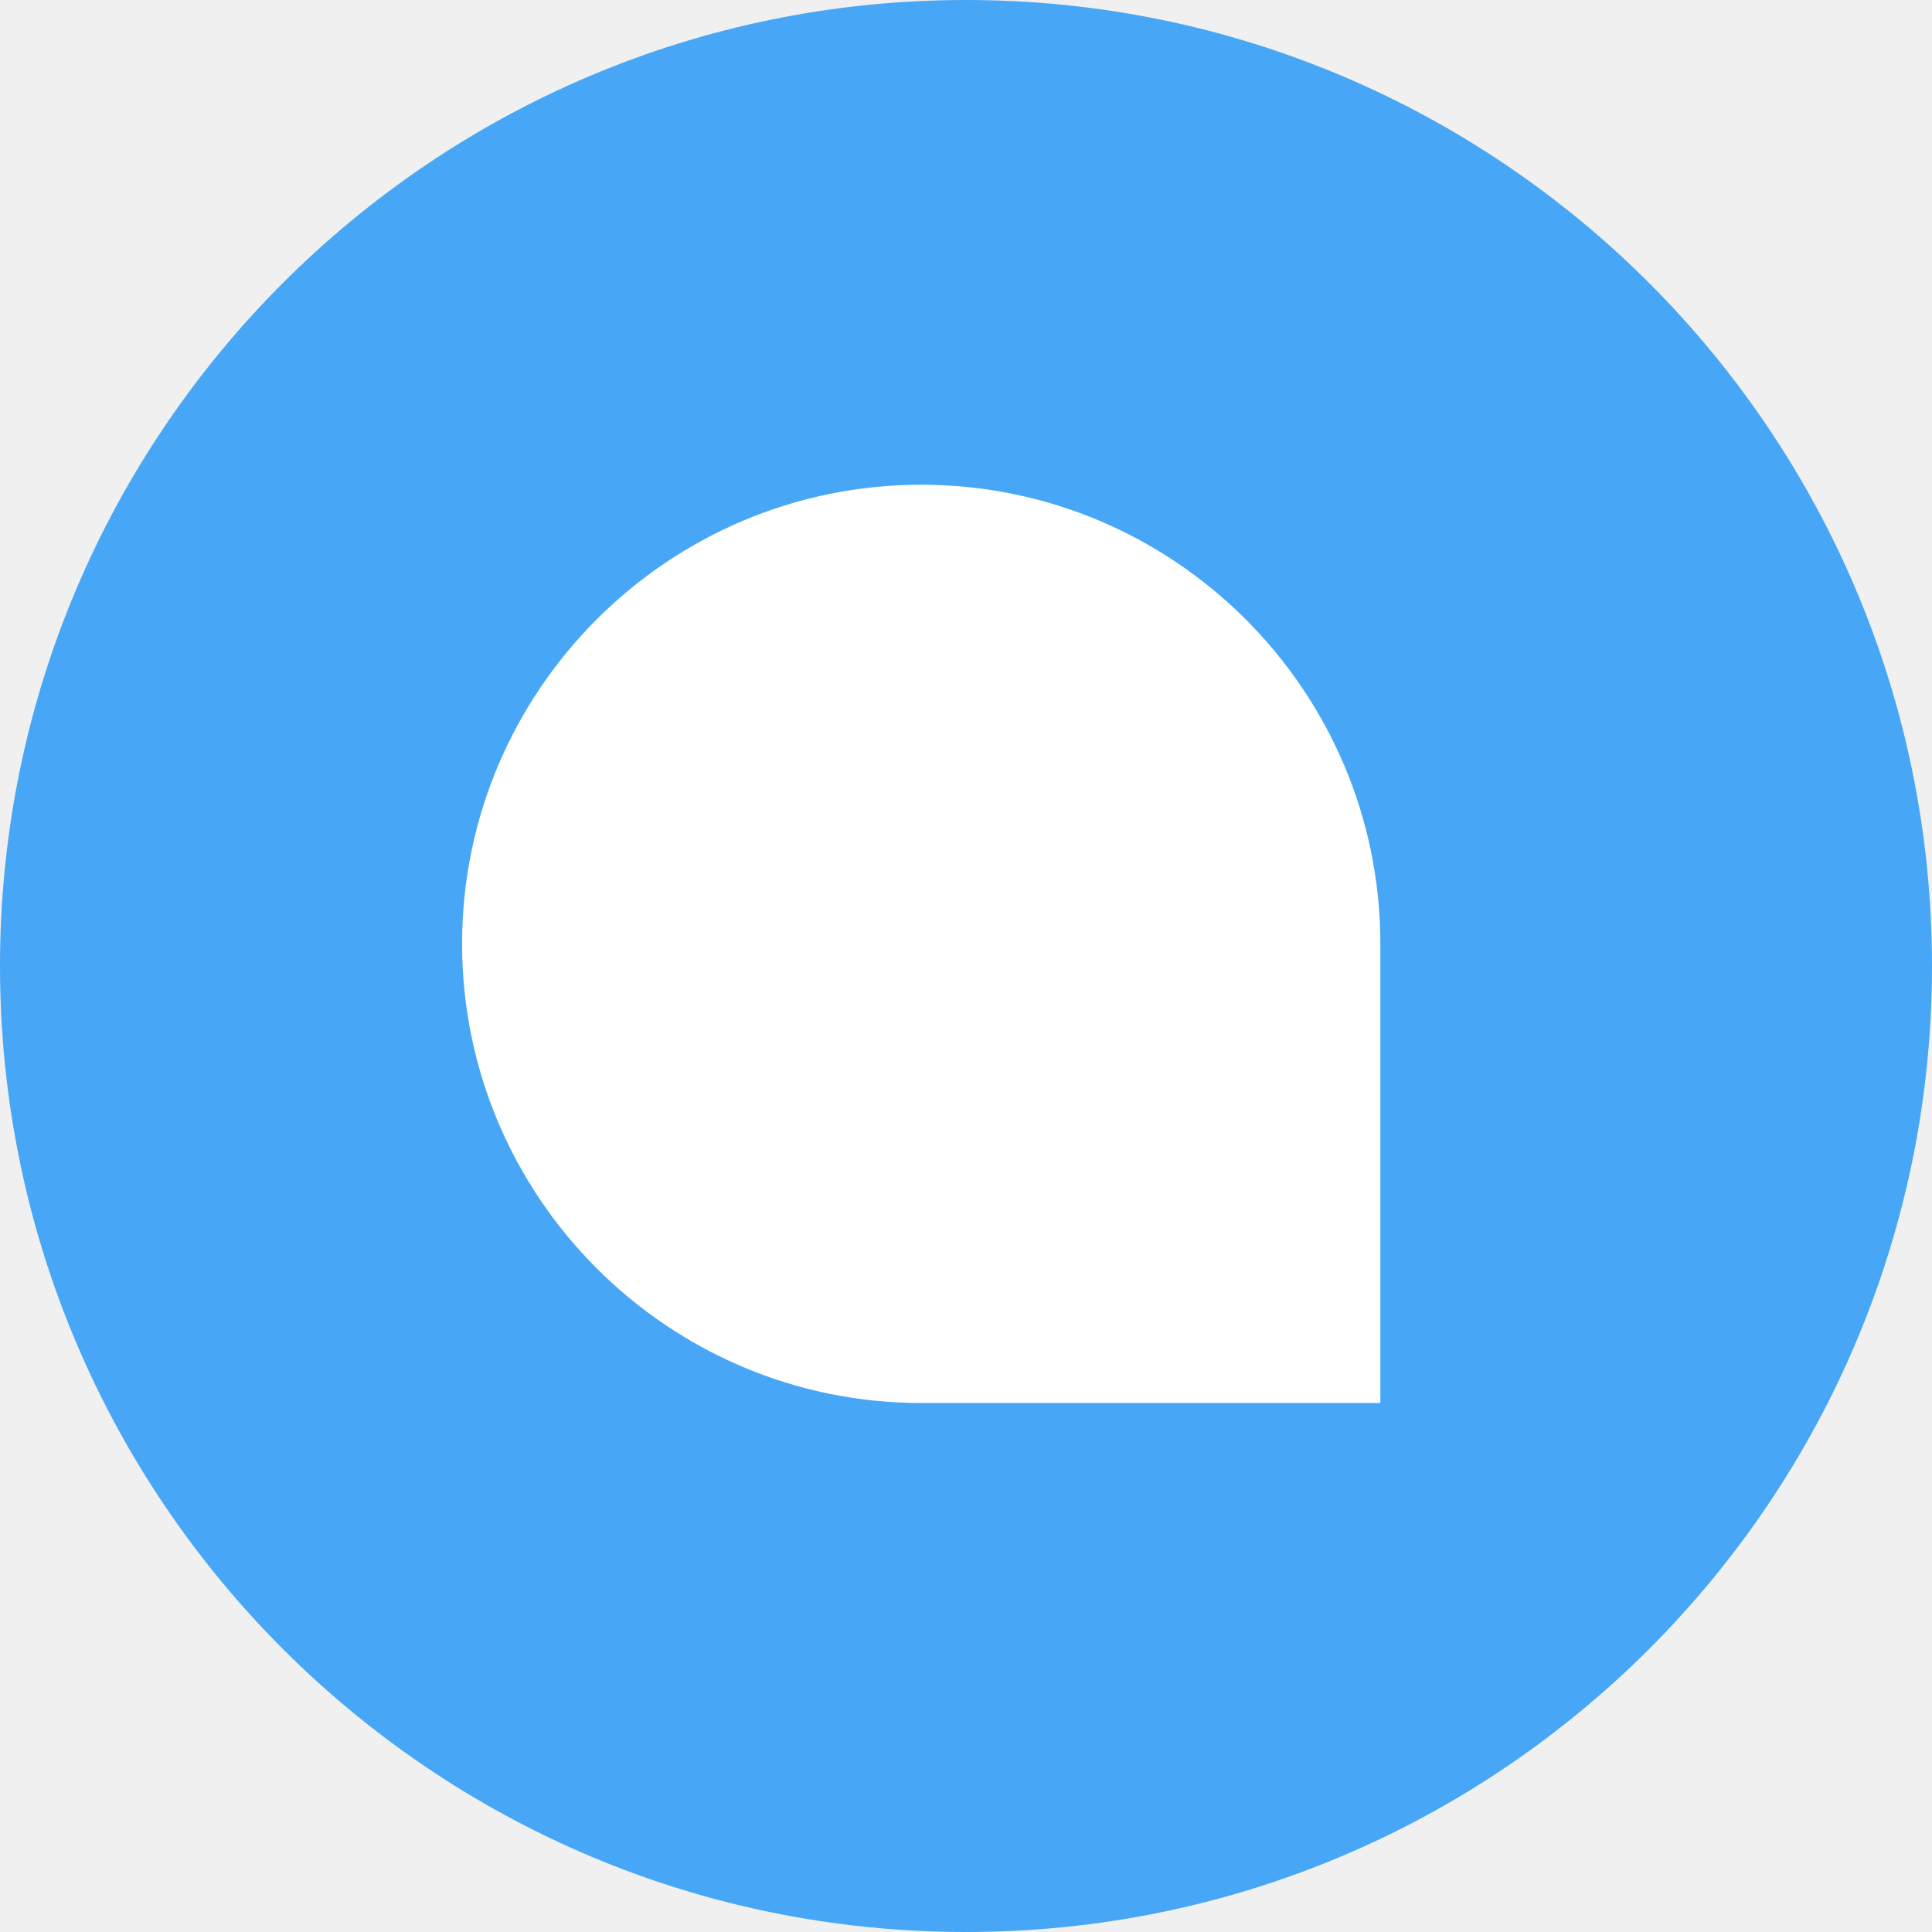
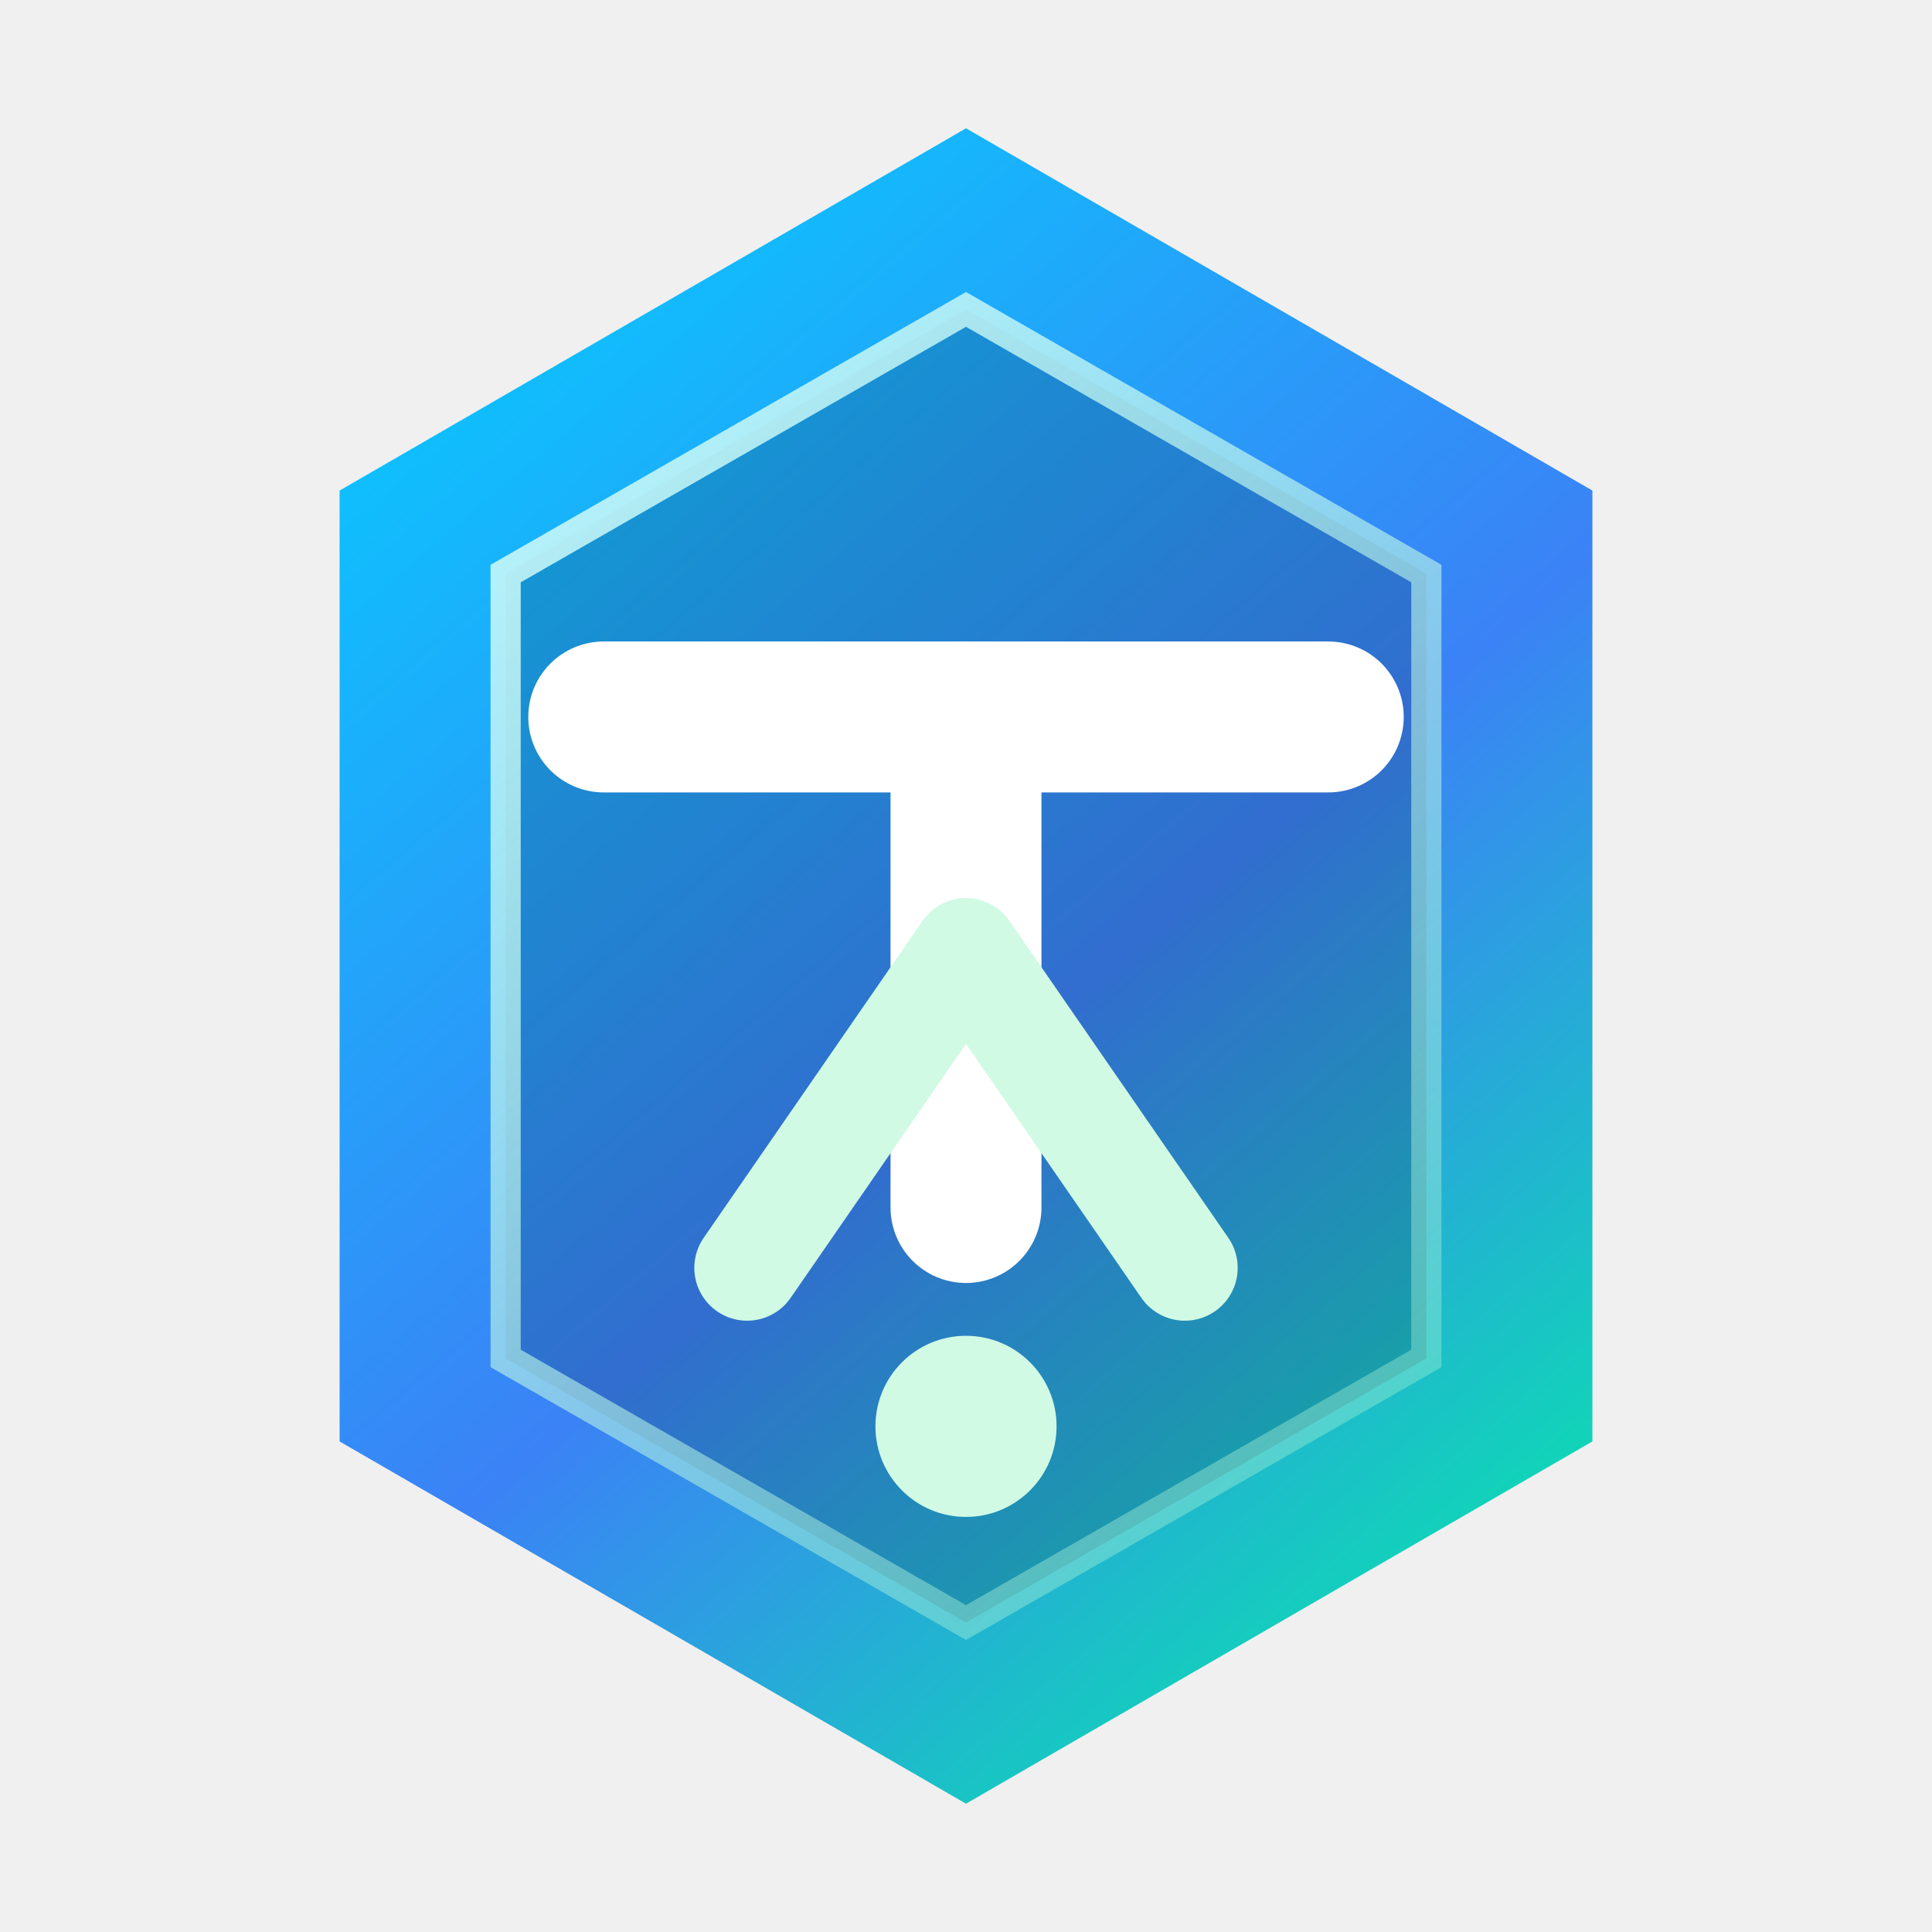
- <svg xmlns="http://www.w3.org/2000/svg" width="512px" height="512px" viewBox="0 0 512 512" version="1.1">
-   <g id="Logo" stroke="none" stroke-width="1" fill="none" fill-rule="evenodd">
-     <g id="woot-log" fill-rule="nonzero">
-       <circle id="Oval" fill="#47A7F6" cx="256" cy="256" r="256" />
-       <path d="M362.808,368.808 L244.123,368.808 C178.699,368.808 125.457,315.562 125.457,250.122 C125.457,184.703 178.699,131.457 244.124,131.457 C309.565,131.457 362.808,184.703 362.808,250.122 L362.808,368.808 Z" id="Fill-1" stroke="#FFFFFF" stroke-width="6" fill="#FFFFFF" />
-     </g>
-   </g>
+ <svg xmlns="http://www.w3.org/2000/svg" width="512" height="512" viewBox="0 0 512 512" fill="none">
+   <defs>
+     <linearGradient id="ta-widget-logo-gradient" x1="68" y1="44" x2="430" y2="470" gradientUnits="userSpaceOnUse">
+       <stop offset="0" stop-color="#00D4FF" />
+       <stop offset="0.55" stop-color="#3B82F6" />
+       <stop offset="1" stop-color="#00F5A0" />
+     </linearGradient>
+     <linearGradient id="ta-widget-logo-stroke" x1="112" y1="100" x2="390" y2="416" gradientUnits="userSpaceOnUse">
+       <stop offset="0" stop-color="#D1FAFF" stop-opacity="0.95" />
+       <stop offset="1" stop-color="#A7F3D0" stop-opacity="0.3" />
+     </linearGradient>
+   </defs>
+   <path d="M256 34L422 130V382L256 478L90 382V130L256 34Z" fill="url(#ta-widget-logo-gradient)" />
+   <path d="M256 82L378 152V360L256 430L134 360V152L256 82Z" fill="#08111F" fill-opacity="0.18" stroke="url(#ta-widget-logo-stroke)" stroke-width="8" />
+   <path d="M160 190H352" stroke="white" stroke-width="40" stroke-linecap="round" />
+   <path d="M256 190V320" stroke="white" stroke-width="40" stroke-linecap="round" />
+   <path d="M198 336L256 252L314 336" stroke="#D1FAE5" stroke-width="28" stroke-linecap="round" stroke-linejoin="round" />
+   <circle cx="256" cy="378" r="24" fill="#D1FAE5" />
+   <circle cx="160" cy="190" r="16" fill="white" fill-opacity="0.92" />
+   <circle cx="352" cy="190" r="16" fill="white" fill-opacity="0.92" />
</svg>
